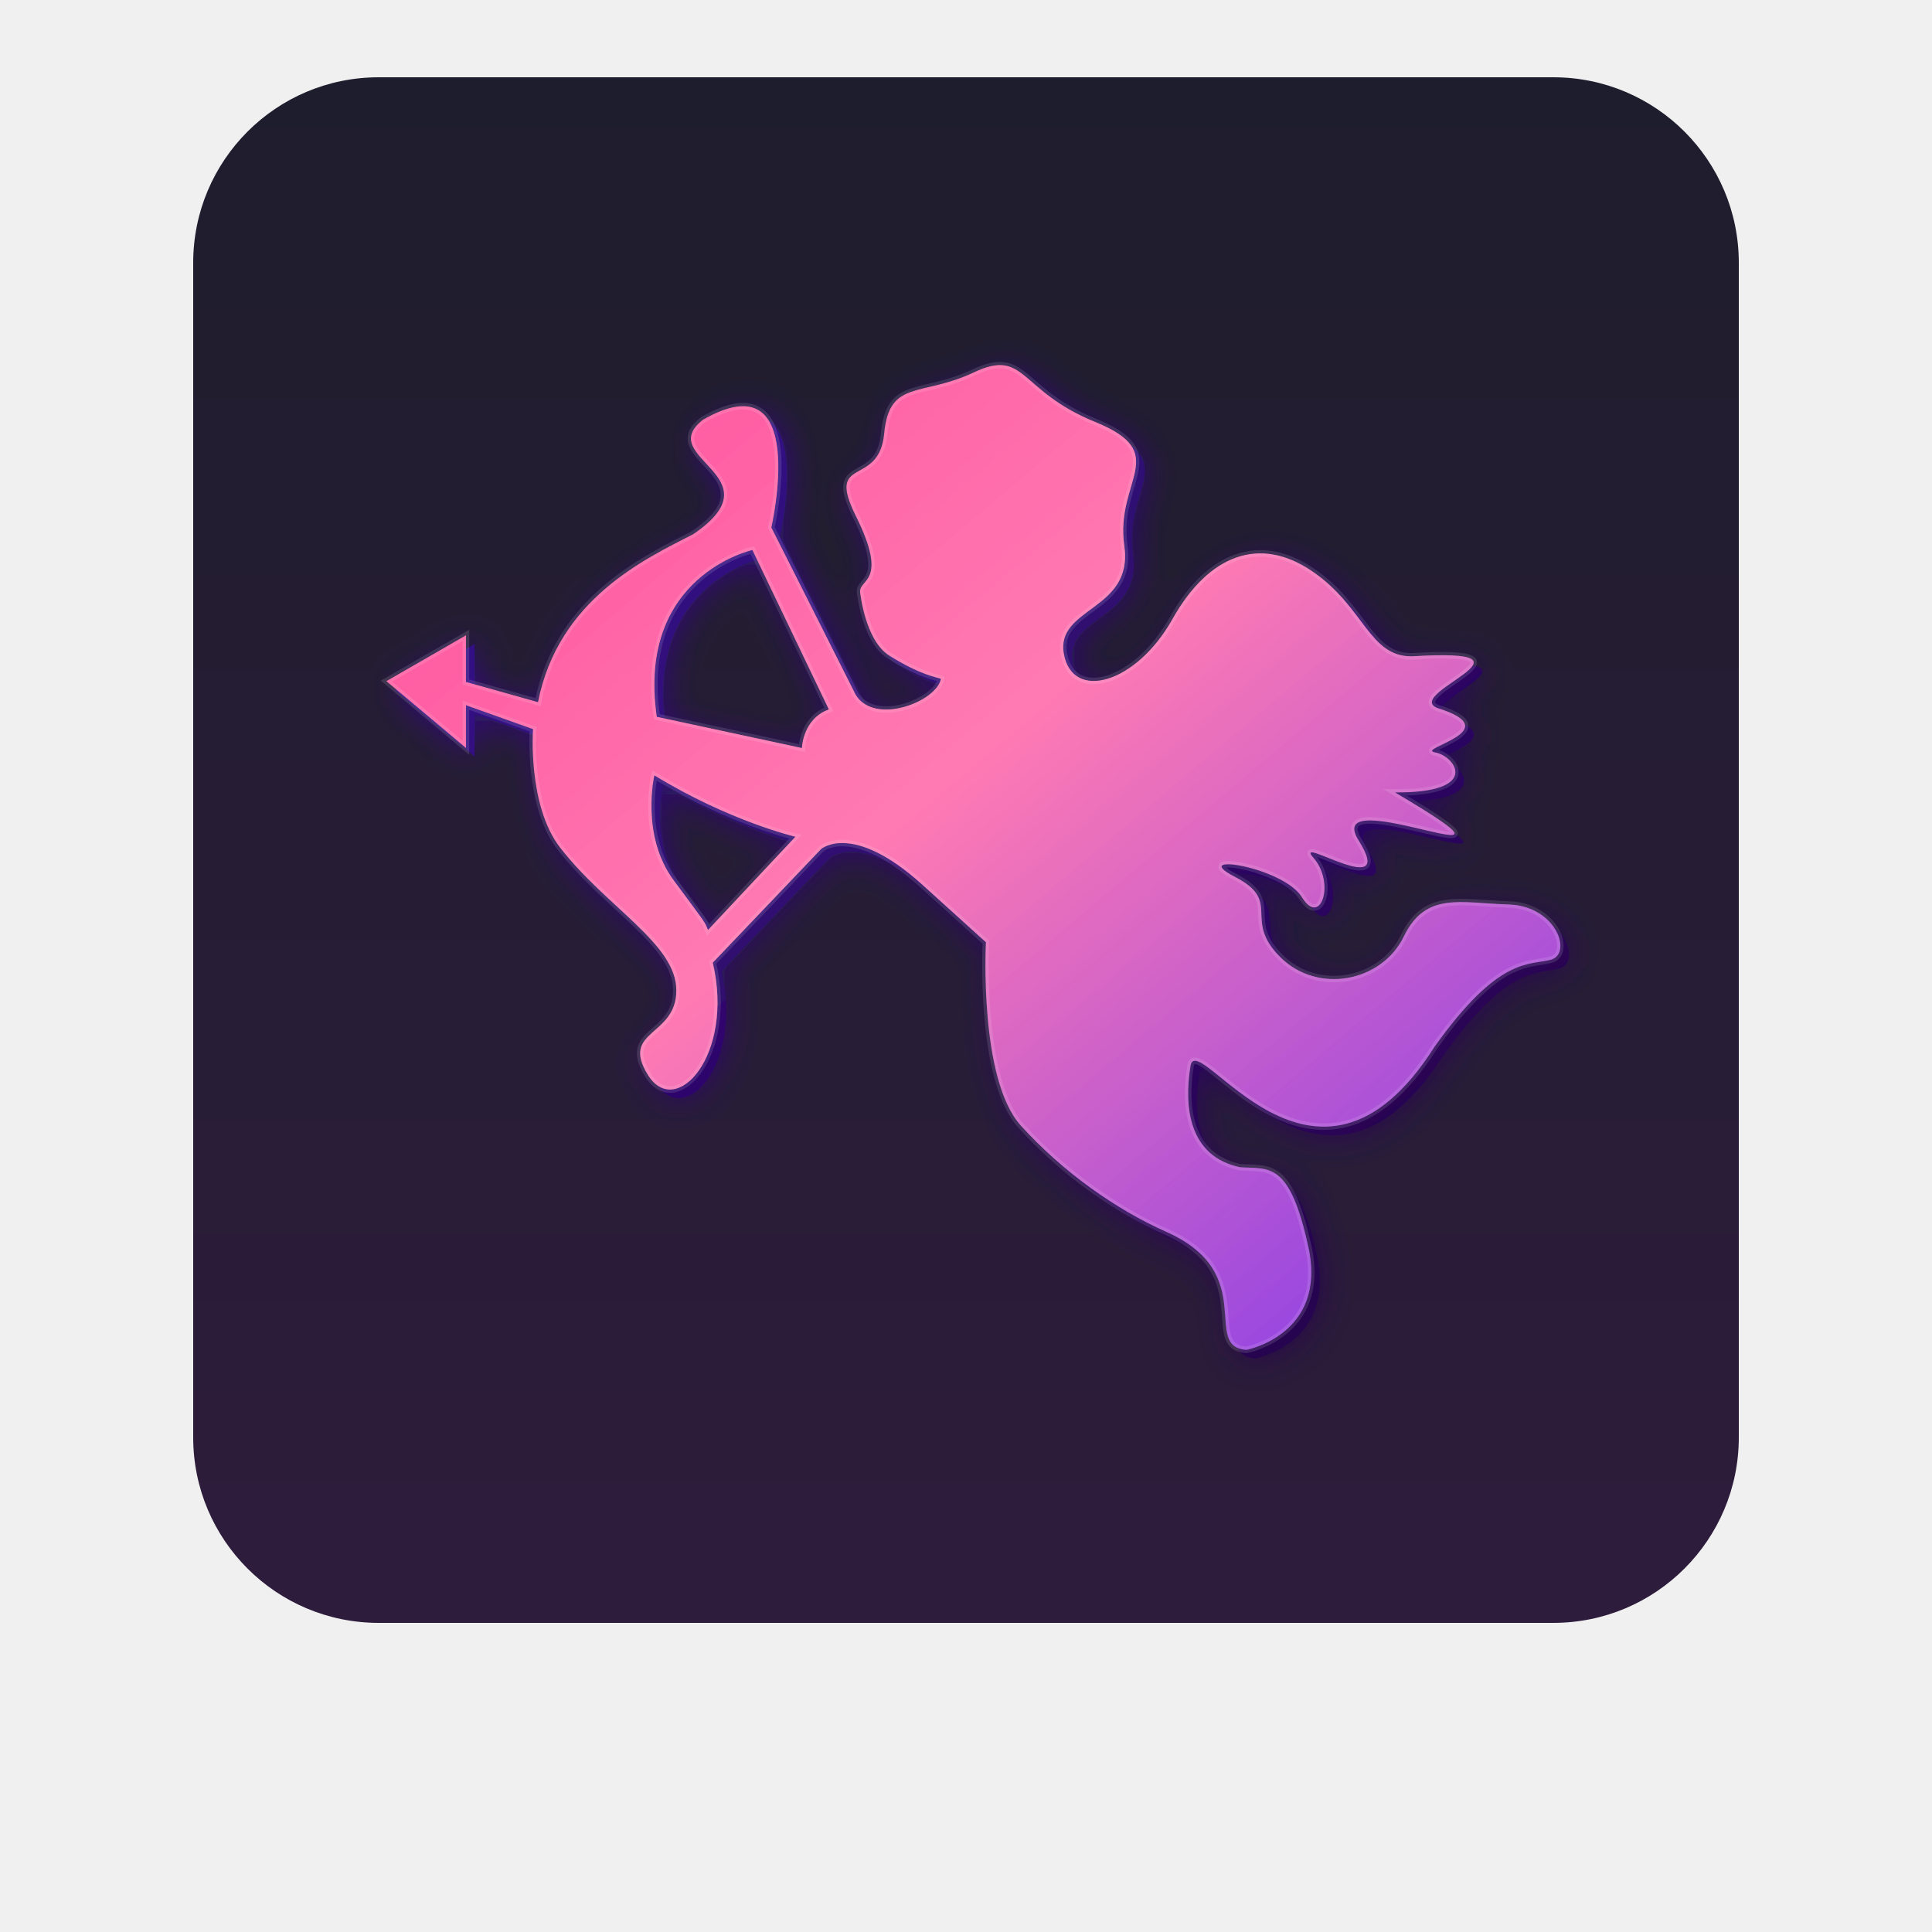
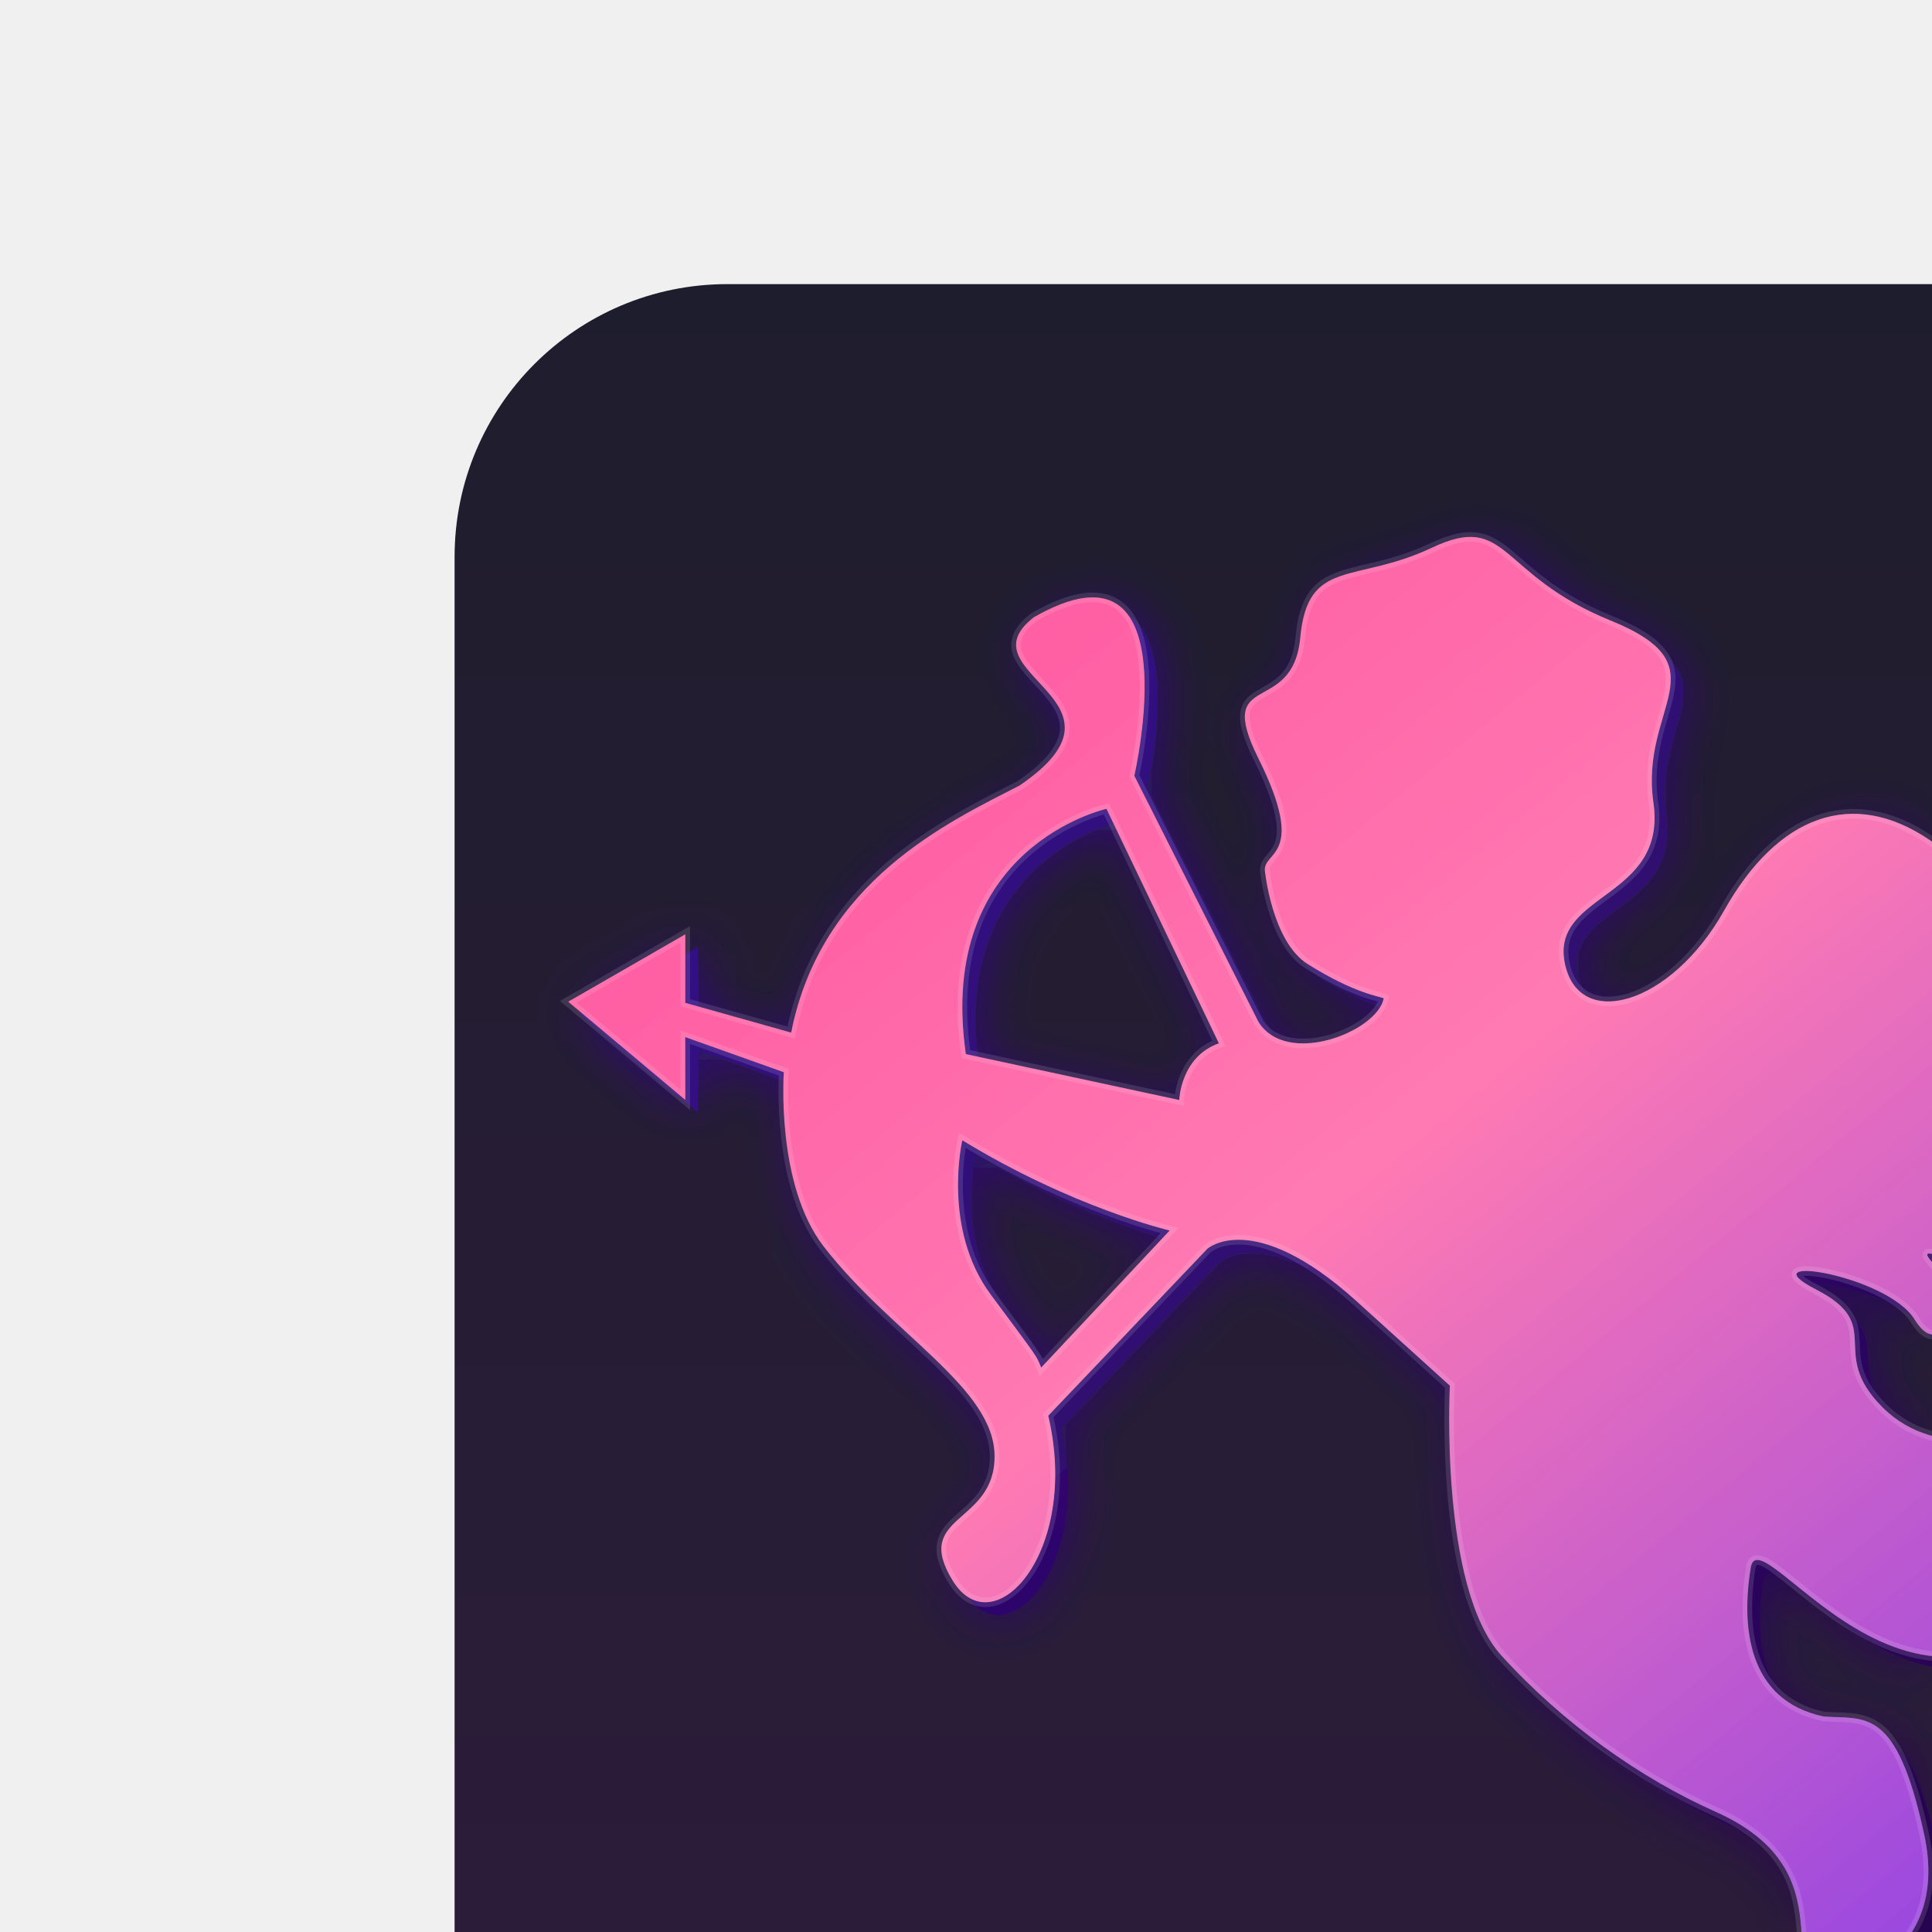
- <svg xmlns="http://www.w3.org/2000/svg" viewBox="0 0 250 250" width="250" height="250">
+ <svg xmlns="http://www.w3.org/2000/svg" viewBox="0 0 170 170" width="170" height="170">
  <defs>
    <linearGradient id="gMain" x1="0" y1="0" x2="1" y2="1">
      <stop offset="0" stop-color="#FF4F9A" />
      <stop offset="0.45" stop-color="#FF7AB3" />
      <stop offset="1" stop-color="#7C3AED" />
    </linearGradient>
    <linearGradient id="gDark" x1="0" y1="0" x2="1" y2="1">
      <stop offset="0" stop-color="#3A0CA3" />
      <stop offset="1" stop-color="#240046" />
    </linearGradient>
    <filter id="fGlow" x="-50%" y="-50%" width="200%" height="200%">
      <feGaussianBlur in="SourceGraphic" stdDeviation="8" result="blur" />
      <feMerge>
        <feMergeNode in="blur" />
        <feMergeNode in="SourceGraphic" />
      </feMerge>
    </filter>
    <filter id="fInner" x="-20%" y="-20%" width="140%" height="140%">
      <feGaussianBlur in="SourceAlpha" stdDeviation="6" result="blurAlpha" />
      <feOffset in="blurAlpha" dx="-3" dy="3" result="offsetBlur" />
      <feComposite in="offsetBlur" in2="SourceAlpha" operator="arithmetic" k2="-1" k3="1" result="innerShadow" />
      <feColorMatrix in="innerShadow" type="matrix" values="0 0 0 0 0                 0 0 0 0 0                 0 0 0 0 0                 0 0 0 0.5" result="shadowColor" />
      <feBlend in="SourceGraphic" in2="shadowColor" mode="normal" />
    </filter>
    <linearGradient id="bgGrad" x1="0" y1="0" x2="0" y2="1">
      <stop offset="0" stop-color="#070617" />
      <stop offset="1" stop-color="#180428" />
    </linearGradient>
  </defs>
-   <rect x="25" y="10" rx="24" ry="24" width="200" height="200" fill="url(#bgGrad)" opacity="0.9" />
+ 
+   Optional dark rounded background; comment out if not wanted
+   <rect x="40" y="25" rx="24" ry="24" width="170" height="170" fill="url(#bgGrad)" opacity="0.9" />
  <g transform="translate(50, 35) scale(0.28)">
    Shadow duplicate
    <path d="M518.604,292.991c-22.195-0.669-38.346-6.053-48.435,14.803c-10.089,20.856-39.685,26.909-57.174,9.419       c-17.49-17.489,1.348-25.561-20.856-36.997c-22.194-11.437,22.195-4.705,30.944,9.419c8.74,14.124,15.473-6.722,5.384-18.159       c-10.088-11.437,39.015,20.856,20.855-8.07c-18.158-28.927,94.182,23.543,16.821-22.195c40.028,0.335,27.912-16.82,18.503-18.503       c-9.419-1.683,34.646-10.088,1.014-20.521c-16.142-6.723,53.817-27.913-11.771-23.877c-19.88,0.134-21.859-22.874-46.082-39.35       c-24.222-16.477-47.765-7.736-64.575,22.194s-46.082,38.011-50.117,16.142c-4.035-21.86,32.293-19.842,27.913-50.117       c-4.37-30.275,22.194-42.716-13.454-57.174c-35.649-14.458-31.948-34.31-56.17-22.874c-24.212,11.437-39.015,3.031-41.367,28.257       c-2.353,25.226-27.187,9.715-13.12,38.011c15.472,31.116,1.31,28.926,2.018,35.314c0,0,2.218,22.204,13.454,29.261       c14.812,9.304,22.539,10.088,23.878,10.768c-2.018,10.423-30.438,21.697-39.35,7.401l-39.015-77.361       c0,0,18.159-78.365-31.614-49.782c-22.874,17.825,34.979,25.895-4.37,52.804c-22.194,11.437-62.443,29.921-71.862,77.686       l-33.277-9.342v-21.525L0,189.793l36.777,30.849v-19.728l30.973,11.045c0,0-2.582,35.286,12.555,54.793       c21.468,27.674,53.674,44.398,53.674,65.924s-25.972,18.159-13.187,39.015c12.785,20.856,40.153-8.749,30.064-51.8l50.012-52.47       c0,0,14.287-12.784,46.531,16.199l29.654,26.852c0,0-3.338,63.237,16.17,84.762c19.508,21.525,43.92,38.709,67.281,49.104       c43.061,19.173,15.816,53.139,37.007,54.487c0,0,37.342-7.066,28.593-47.42c-8.74-40.364-18.494-35.994-31.614-36.998       c-23.878-5.049-25.896-28.257-22.873-46.751c3.031-18.503,57.519,78.03,112.675-8.74c29.901-42.122,43.729-37.666,53.817-40.363       C548.209,315.865,540.807,293.67,518.604,292.991z M148.63,304.763c-1.683-4.035-0.334-2.018-15.807-22.873       c-15.472-20.856-8.97-48.549-8.97-48.549c34.645,21.19,65.14,28.362,65.14,28.362L148.63,304.763z M192.015,220.68l-67.052-14.42       c-9.419-65.255,44.179-77.064,44.179-77.064l35.314,73.66C192.35,207.226,192.015,220.68,192.015,220.68z" fill="url(#gDark)" opacity="0.85" filter="url(#fGlow)" transform="translate(4,4)" />

    Main icon with gradient
    <path d="M518.604,292.991c-22.195-0.669-38.346-6.053-48.435,14.803c-10.089,20.856-39.685,26.909-57.174,9.419       c-17.49-17.489,1.348-25.561-20.856-36.997c-22.194-11.437,22.195-4.705,30.944,9.419c8.74,14.124,15.473-6.722,5.384-18.159       c-10.088-11.437,39.015,20.856,20.855-8.07c-18.158-28.927,94.182,23.543,16.821-22.195c40.028,0.335,27.912-16.82,18.503-18.503       c-9.419-1.683,34.646-10.088,1.014-20.521c-16.142-6.723,53.817-27.913-11.771-23.877c-19.88,0.134-21.859-22.874-46.082-39.35       c-24.222-16.477-47.765-7.736-64.575,22.194s-46.082,38.011-50.117,16.142c-4.035-21.86,32.293-19.842,27.913-50.117       c-4.37-30.275,22.194-42.716-13.454-57.174c-35.649-14.458-31.948-34.31-56.17-22.874c-24.212,11.437-39.015,3.031-41.367,28.257       c-2.353,25.226-27.187,9.715-13.12,38.011c15.472,31.116,1.31,28.926,2.018,35.314c0,0,2.218,22.204,13.454,29.261       c14.812,9.304,22.539,10.088,23.878,10.768c-2.018,10.423-30.438,21.697-39.35,7.401l-39.015-77.361       c0,0,18.159-78.365-31.614-49.782c-22.874,17.825,34.979,25.895-4.37,52.804c-22.194,11.437-62.443,29.921-71.862,77.686       l-33.277-9.342v-21.525L0,189.793l36.777,30.849v-19.728l30.973,11.045c0,0-2.582,35.286,12.555,54.793       c21.468,27.674,53.674,44.398,53.674,65.924s-25.972,18.159-13.187,39.015c12.785,20.856,40.153-8.749,30.064-51.8l50.012-52.47       c0,0,14.287-12.784,46.531,16.199l29.654,26.852c0,0-3.338,63.237,16.17,84.762c19.508,21.525,43.92,38.709,67.281,49.104       c43.061,19.173,15.816,53.139,37.007,54.487c0,0,37.342-7.066,28.593-47.42c-8.74-40.364-18.494-35.994-31.614-36.998       c-23.878-5.049-25.896-28.257-22.873-46.751c3.031-18.503,57.519,78.03,112.675-8.74c29.901-42.122,43.729-37.666,53.817-40.363       C548.209,315.865,540.807,293.67,518.604,292.991z M148.63,304.763c-1.683-4.035-0.334-2.018-15.807-22.873       c-15.472-20.856-8.97-48.549-8.97-48.549c34.645,21.19,65.14,28.362,65.14,28.362L148.63,304.763z M192.015,220.68l-67.052-14.42       c-9.419-65.255,44.179-77.064,44.179-77.064l35.314,73.66C192.35,207.226,192.015,220.68,192.015,220.68z" fill="url(#gMain)" filter="url(#fInner)" />

    Highlight stroke
    <path d="M518.604,292.991c-22.195-0.669-38.346-6.053-48.435,14.803c-10.089,20.856-39.685,26.909-57.174,9.419       c-17.49-17.489,1.348-25.561-20.856-36.997c-22.194-11.437,22.195-4.705,30.944,9.419c8.74,14.124,15.473-6.722,5.384-18.159       c-10.088-11.437,39.015,20.856,20.855-8.07c-18.158-28.927,94.182,23.543,16.821-22.195c40.028,0.335,27.912-16.82,18.503-18.503       c-9.419-1.683,34.646-10.088,1.014-20.521c-16.142-6.723,53.817-27.913-11.771-23.877c-19.88,0.134-21.859-22.874-46.082-39.35       c-24.222-16.477-47.765-7.736-64.575,22.194s-46.082,38.011-50.117,16.142c-4.035-21.86,32.293-19.842,27.913-50.117       c-4.37-30.275,22.194-42.716-13.454-57.174c-35.649-14.458-31.948-34.31-56.17-22.874c-24.212,11.437-39.015,3.031-41.367,28.257       c-2.353,25.226-27.187,9.715-13.12,38.011c15.472,31.116,1.31,28.926,2.018,35.314c0,0,2.218,22.204,13.454,29.261       c14.812,9.304,22.539,10.088,23.878,10.768c-2.018,10.423-30.438,21.697-39.35,7.401l-39.015-77.361       c0,0,18.159-78.365-31.614-49.782c-22.874,17.825,34.979,25.895-4.37,52.804c-22.194,11.437-62.443,29.921-71.862,77.686       l-33.277-9.342v-21.525L0,189.793l36.777,30.849v-19.728l30.973,11.045c0,0-2.582,35.286,12.555,54.793       c21.468,27.674,53.674,44.398,53.674,65.924s-25.972,18.159-13.187,39.015c12.785,20.856,40.153-8.749,30.064-51.8l50.012-52.47       c0,0,14.287-12.784,46.531,16.199l29.654,26.852c0,0-3.338,63.237,16.17,84.762c19.508,21.525,43.92,38.709,67.281,49.104       c43.061,19.173,15.816,53.139,37.007,54.487c0,0,37.342-7.066,28.593-47.42c-8.74-40.364-18.494-35.994-31.614-36.998       c-23.878-5.049-25.896-28.257-22.873-46.751c3.031-18.503,57.519,78.03,112.675-8.74c29.901-42.122,43.729-37.666,53.817-40.363       C548.209,315.865,540.807,293.67,518.604,292.991z M148.63,304.763c-1.683-4.035-0.334-2.018-15.807-22.873       c-15.472-20.856-8.97-48.549-8.97-48.549c34.645,21.19,65.14,28.362,65.14,28.362L148.63,304.763z M192.015,220.68l-67.052-14.42       c-9.419-65.255,44.179-77.064,44.179-77.064l35.314,73.66C192.35,207.226,192.015,220.68,192.015,220.68z" fill="none" stroke="#FFFFFF" stroke-opacity="0.12" stroke-width="3" paint-order="stroke" />
  </g>
</svg>
